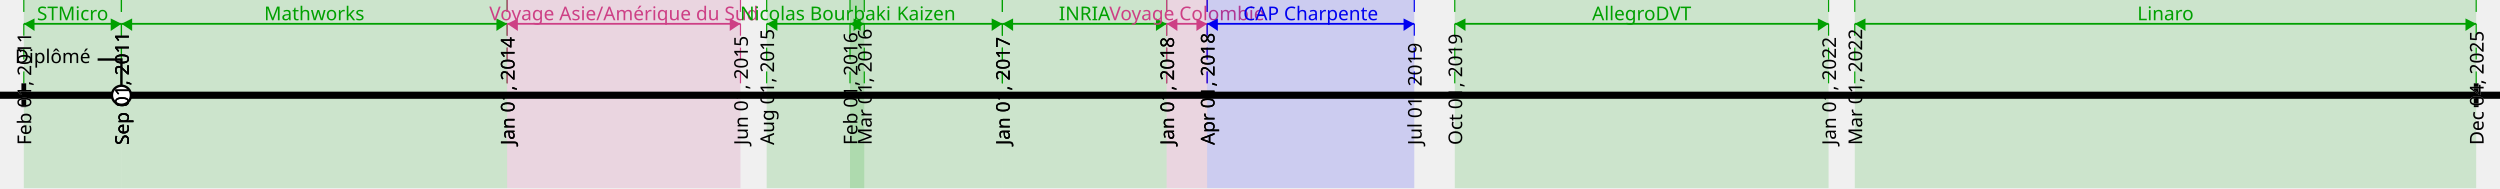
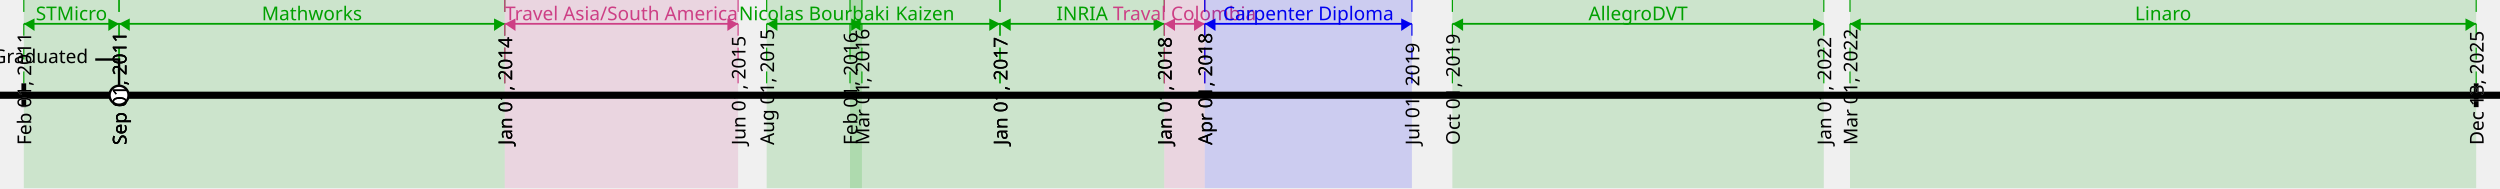
<svg xmlns="http://www.w3.org/2000/svg" baseProfile="full" height="79.0" version="1.1" width="1050">
  <defs>
    <marker id="id1" markerHeight="10" markerWidth="10" orient="auto" refX="0" refY="3">
      <path d="M6,0 L6,7 L0,3 L6,0" fill="#00A000" />
    </marker>
    <marker id="id2" markerHeight="10" markerWidth="10" orient="auto" refX="6" refY="3">
      <path d="M0,0 L0,7 L6,3 L0,0" fill="#00A000" />
    </marker>
    <marker id="id3" markerHeight="10" markerWidth="10" orient="auto" refX="0" refY="3">
      <path d="M6,0 L6,7 L0,3 L6,0" fill="#CD3F85" />
    </marker>
    <marker id="id4" markerHeight="10" markerWidth="10" orient="auto" refX="6" refY="3">
      <path d="M0,0 L0,7 L6,3 L0,0" fill="#CD3F85" />
    </marker>
    <marker id="id5" markerHeight="10" markerWidth="10" orient="auto" refX="0" refY="3">
      <path d="M6,0 L6,7 L0,3 L6,0" fill="#0000F0" />
    </marker>
    <marker id="id6" markerHeight="10" markerWidth="10" orient="auto" refX="6" refY="3">
      <path d="M0,0 L0,7 L6,3 L0,0" fill="#0000F0" />
    </marker>
  </defs>
-   <rect fill="#00A000" fill-opacity="0.15" height="79.0" width="41" x="10" y="0" />
+   <rect fill="#00A000" fill-opacity="0.15" height="79.0" width="40" x="10" y="0" />
  <line stroke="#00A000" stroke-dasharray="5 5" stroke-width="0.5" x1="10" x2="10" y1="0" y2="40" />
-   <line stroke="#00A000" stroke-dasharray="5 5" stroke-width="0.5" x1="51" x2="51" y1="0" y2="40" />
-   <line marker-end="url(#id2)" marker-start="url(#id1)" stroke="#00A000" stroke-width="0.75" x1="10" x2="51" y1="10" y2="10" />
-   <text fill="#00A000" font-family="Helevetica" font-size="6pt" stroke="none" text-anchor="middle" x="30.5" y="8.5">STMicro</text>
-   <rect fill="#00A000" fill-opacity="0.15" height="79.0" width="162" x="51" y="0" />
-   <line stroke="#00A000" stroke-dasharray="5 5" stroke-width="0.5" x1="51" x2="51" y1="0" y2="40" />
-   <line stroke="#00A000" stroke-dasharray="5 5" stroke-width="0.5" x1="213" x2="213" y1="0" y2="40" />
-   <line marker-end="url(#id2)" marker-start="url(#id1)" stroke="#00A000" stroke-width="0.75" x1="51" x2="213" y1="10" y2="10" />
-   <text fill="#00A000" font-family="Helevetica" font-size="6pt" stroke="none" text-anchor="middle" x="132.0" y="8.5">Mathworks</text>
-   <rect fill="#CD3F85" fill-opacity="0.15" height="79.0" width="98" x="213" y="0" />
-   <line stroke="#CD3F85" stroke-dasharray="5 5" stroke-width="0.5" x1="213" x2="213" y1="0" y2="40" />
-   <line stroke="#CD3F85" stroke-dasharray="5 5" stroke-width="0.5" x1="311" x2="311" y1="0" y2="40" />
-   <line marker-end="url(#id4)" marker-start="url(#id3)" stroke="#CD3F85" stroke-width="0.75" x1="213" x2="311" y1="10" y2="10" />
-   <text fill="#CD3F85" font-family="Helevetica" font-size="6pt" stroke="none" text-anchor="middle" x="262.0" y="8.5">Voyage Asie/Amérique du Sud</text>
-   <rect fill="#00A000" fill-opacity="0.15" height="79.0" width="41" x="322" y="0" />
+   <line stroke="#00A000" stroke-dasharray="5 5" stroke-width="0.5" x1="50" x2="50" y1="0" y2="40" />
+   <line marker-end="url(#id2)" marker-start="url(#id1)" stroke="#00A000" stroke-width="0.75" x1="10" x2="50" y1="10" y2="10" />
+   <text fill="#00A000" font-family="Helevetica" font-size="6pt" stroke="none" text-anchor="middle" x="30.0" y="8.5">STMicro</text>
+   <rect fill="#00A000" fill-opacity="0.15" height="79.0" width="162" x="50" y="0" />
+   <line stroke="#00A000" stroke-dasharray="5 5" stroke-width="0.5" x1="50" x2="50" y1="0" y2="40" />
+   <line stroke="#00A000" stroke-dasharray="5 5" stroke-width="0.5" x1="212" x2="212" y1="0" y2="40" />
+   <line marker-end="url(#id2)" marker-start="url(#id1)" stroke="#00A000" stroke-width="0.75" x1="50" x2="212" y1="10" y2="10" />
+   <text fill="#00A000" font-family="Helevetica" font-size="6pt" stroke="none" text-anchor="middle" x="131.0" y="8.5">Mathworks</text>
+   <rect fill="#CD3F85" fill-opacity="0.15" height="79.0" width="98" x="212" y="0" />
+   <line stroke="#CD3F85" stroke-dasharray="5 5" stroke-width="0.5" x1="212" x2="212" y1="0" y2="40" />
+   <line stroke="#CD3F85" stroke-dasharray="5 5" stroke-width="0.5" x1="310" x2="310" y1="0" y2="40" />
+   <line marker-end="url(#id4)" marker-start="url(#id3)" stroke="#CD3F85" stroke-width="0.75" x1="212" x2="310" y1="10" y2="10" />
+   <text fill="#CD3F85" font-family="Helevetica" font-size="6pt" stroke="none" text-anchor="middle" x="261.0" y="8.5">Travel Asia/South America</text>
+   <rect fill="#00A000" fill-opacity="0.15" height="79.0" width="40" x="322" y="0" />
  <line stroke="#00A000" stroke-dasharray="5 5" stroke-width="0.5" x1="322" x2="322" y1="0" y2="40" />
-   <line stroke="#00A000" stroke-dasharray="5 5" stroke-width="0.5" x1="363" x2="363" y1="0" y2="40" />
-   <line marker-end="url(#id2)" marker-start="url(#id1)" stroke="#00A000" stroke-width="0.75" x1="322" x2="363" y1="10" y2="10" />
-   <text fill="#00A000" font-family="Helevetica" font-size="6pt" stroke="none" text-anchor="middle" x="342.5" y="8.5">Nicolas Bourbaki</text>
-   <rect fill="#00A000" fill-opacity="0.15" height="79.0" width="64" x="357" y="0" />
+   <line stroke="#00A000" stroke-dasharray="5 5" stroke-width="0.5" x1="362" x2="362" y1="0" y2="40" />
+   <line marker-end="url(#id2)" marker-start="url(#id1)" stroke="#00A000" stroke-width="0.75" x1="322" x2="362" y1="10" y2="10" />
+   <text fill="#00A000" font-family="Helevetica" font-size="6pt" stroke="none" text-anchor="middle" x="342.0" y="8.5">Nicolas Bourbaki</text>
+   <rect fill="#00A000" fill-opacity="0.15" height="79.0" width="63" x="357" y="0" />
  <line stroke="#00A000" stroke-dasharray="5 5" stroke-width="0.5" x1="357" x2="357" y1="0" y2="40" />
-   <line stroke="#00A000" stroke-dasharray="5 5" stroke-width="0.5" x1="421" x2="421" y1="0" y2="40" />
-   <line marker-end="url(#id2)" marker-start="url(#id1)" stroke="#00A000" stroke-width="0.75" x1="357" x2="421" y1="10" y2="10" />
-   <text fill="#00A000" font-family="Helevetica" font-size="6pt" stroke="none" text-anchor="middle" x="389.0" y="8.5">Kaizen</text>
-   <rect fill="#00A000" fill-opacity="0.15" height="79.0" width="69" x="421" y="0" />
-   <line stroke="#00A000" stroke-dasharray="5 5" stroke-width="0.5" x1="421" x2="421" y1="0" y2="40" />
-   <line stroke="#00A000" stroke-dasharray="5 5" stroke-width="0.5" x1="490" x2="490" y1="0" y2="40" />
-   <line marker-end="url(#id2)" marker-start="url(#id1)" stroke="#00A000" stroke-width="0.75" x1="421" x2="490" y1="10" y2="10" />
-   <text fill="#00A000" font-family="Helevetica" font-size="6pt" stroke="none" text-anchor="middle" x="455.5" y="8.5">INRIA</text>
-   <rect fill="#CD3F85" fill-opacity="0.15" height="79.0" width="17" x="490" y="0" />
-   <line stroke="#CD3F85" stroke-dasharray="5 5" stroke-width="0.5" x1="490" x2="490" y1="0" y2="40" />
-   <line stroke="#CD3F85" stroke-dasharray="5 5" stroke-width="0.5" x1="507" x2="507" y1="0" y2="40" />
-   <line marker-end="url(#id4)" marker-start="url(#id3)" stroke="#CD3F85" stroke-width="0.75" x1="490" x2="507" y1="10" y2="10" />
-   <text fill="#CD3F85" font-family="Helevetica" font-size="6pt" stroke="none" text-anchor="middle" x="498.5" y="8.5">Voyage Colombie</text>
-   <rect fill="#0000F0" fill-opacity="0.15" height="79.0" width="87" x="507" y="0" />
-   <line stroke="#0000F0" stroke-dasharray="5 5" stroke-width="0.5" x1="507" x2="507" y1="0" y2="40" />
-   <line stroke="#0000F0" stroke-dasharray="5 5" stroke-width="0.5" x1="594" x2="594" y1="0" y2="40" />
-   <line marker-end="url(#id6)" marker-start="url(#id5)" stroke="#0000F0" stroke-width="0.75" x1="507" x2="594" y1="10" y2="10" />
-   <text fill="#0000F0" font-family="Helevetica" font-size="6pt" stroke="none" text-anchor="middle" x="550.5" y="8.5">CAP Charpente</text>
-   <rect fill="#00A000" fill-opacity="0.15" height="79.0" width="157" x="611" y="0" />
-   <line stroke="#00A000" stroke-dasharray="5 5" stroke-width="0.5" x1="611" x2="611" y1="0" y2="40" />
-   <line stroke="#00A000" stroke-dasharray="5 5" stroke-width="0.5" x1="768" x2="768" y1="0" y2="40" />
-   <line marker-end="url(#id2)" marker-start="url(#id1)" stroke="#00A000" stroke-width="0.75" x1="611" x2="768" y1="10" y2="10" />
-   <text fill="#00A000" font-family="Helevetica" font-size="6pt" stroke="none" text-anchor="middle" x="689.5" y="8.5">AllegroDVT</text>
-   <rect fill="#00A000" fill-opacity="0.15" height="79.0" width="261" x="779" y="0" />
-   <line stroke="#00A000" stroke-dasharray="5 5" stroke-width="0.5" x1="779" x2="779" y1="0" y2="40" />
+   <line stroke="#00A000" stroke-dasharray="5 5" stroke-width="0.5" x1="420" x2="420" y1="0" y2="40" />
+   <line marker-end="url(#id2)" marker-start="url(#id1)" stroke="#00A000" stroke-width="0.75" x1="357" x2="420" y1="10" y2="10" />
+   <text fill="#00A000" font-family="Helevetica" font-size="6pt" stroke="none" text-anchor="middle" x="388.5" y="8.5">Kaizen</text>
+   <rect fill="#00A000" fill-opacity="0.15" height="79.0" width="69" x="420" y="0" />
+   <line stroke="#00A000" stroke-dasharray="5 5" stroke-width="0.5" x1="420" x2="420" y1="0" y2="40" />
+   <line stroke="#00A000" stroke-dasharray="5 5" stroke-width="0.5" x1="489" x2="489" y1="0" y2="40" />
+   <line marker-end="url(#id2)" marker-start="url(#id1)" stroke="#00A000" stroke-width="0.75" x1="420" x2="489" y1="10" y2="10" />
+   <text fill="#00A000" font-family="Helevetica" font-size="6pt" stroke="none" text-anchor="middle" x="454.5" y="8.5">INRIA</text>
+   <rect fill="#CD3F85" fill-opacity="0.15" height="79.0" width="17" x="489" y="0" />
+   <line stroke="#CD3F85" stroke-dasharray="5 5" stroke-width="0.5" x1="489" x2="489" y1="0" y2="40" />
+   <line stroke="#CD3F85" stroke-dasharray="5 5" stroke-width="0.5" x1="506" x2="506" y1="0" y2="40" />
+   <line marker-end="url(#id4)" marker-start="url(#id3)" stroke="#CD3F85" stroke-width="0.75" x1="489" x2="506" y1="10" y2="10" />
+   <text fill="#CD3F85" font-family="Helevetica" font-size="6pt" stroke="none" text-anchor="middle" x="497.5" y="8.5">Traval Colombia</text>
+   <rect fill="#0000F0" fill-opacity="0.15" height="79.0" width="87" x="506" y="0" />
+   <line stroke="#0000F0" stroke-dasharray="5 5" stroke-width="0.5" x1="506" x2="506" y1="0" y2="40" />
+   <line stroke="#0000F0" stroke-dasharray="5 5" stroke-width="0.5" x1="593" x2="593" y1="0" y2="40" />
+   <line marker-end="url(#id6)" marker-start="url(#id5)" stroke="#0000F0" stroke-width="0.75" x1="506" x2="593" y1="10" y2="10" />
+   <text fill="#0000F0" font-family="Helevetica" font-size="6pt" stroke="none" text-anchor="middle" x="549.5" y="8.5">Carpenter Diploma</text>
+   <rect fill="#00A000" fill-opacity="0.15" height="79.0" width="156" x="610" y="0" />
+   <line stroke="#00A000" stroke-dasharray="5 5" stroke-width="0.5" x1="610" x2="610" y1="0" y2="40" />
+   <line stroke="#00A000" stroke-dasharray="5 5" stroke-width="0.5" x1="766" x2="766" y1="0" y2="40" />
+   <line marker-end="url(#id2)" marker-start="url(#id1)" stroke="#00A000" stroke-width="0.75" x1="610" x2="766" y1="10" y2="10" />
+   <text fill="#00A000" font-family="Helevetica" font-size="6pt" stroke="none" text-anchor="middle" x="688.0" y="8.5">AllegroDVT</text>
+   <rect fill="#00A000" fill-opacity="0.15" height="79.0" width="263" x="777" y="0" />
+   <line stroke="#00A000" stroke-dasharray="5 5" stroke-width="0.5" x1="777" x2="777" y1="0" y2="40" />
  <line stroke="#00A000" stroke-dasharray="5 5" stroke-width="0.5" x1="1040" x2="1040" y1="0" y2="40" />
-   <line marker-end="url(#id2)" marker-start="url(#id1)" stroke="#00A000" stroke-width="0.75" x1="779" x2="1040" y1="10" y2="10" />
-   <text fill="#00A000" font-family="Helevetica" font-size="6pt" stroke="none" text-anchor="middle" x="909.5" y="8.5">Linaro</text>
+   <line marker-end="url(#id2)" marker-start="url(#id1)" stroke="#00A000" stroke-width="0.75" x1="777" x2="1040" y1="10" y2="10" />
+   <text fill="#00A000" font-family="Helevetica" font-size="6pt" stroke="none" text-anchor="middle" x="908.5" y="8.5">Linaro</text>
  <g transform="translate(0,40)">
    <line stroke="#000000" stroke-width="3" x1="0" x2="1050" y1="0" y2="0" />
    <line stroke="#000000" stroke-width="2" x1="10" x2="10" y1="-5" y2="5" />
    <text fill="#C0C0C0" font-family="Helevetica" font-size="6pt" stroke="none" text-anchor="end" transform="rotate(180, 10, 0)" writing-mode="tb" x="10" y="-10">Feb 01, 2011</text>
    <line stroke="#000000" stroke-width="2" x1="1040" x2="1040" y1="-5" y2="5" />
-     <text fill="#C0C0C0" font-family="Helevetica" font-size="6pt" stroke="none" text-anchor="end" transform="rotate(180, 1040, 0)" writing-mode="tb" x="1040" y="-10">Dec 04, 2025</text>
-     <path d="M51,0 L51,-15 L41,-15" fill="none" stroke="#000000" stroke-width="1" />
-     <text fill="#000000" font-family="Helevetica" font-size="6pt" stroke="none" text-anchor="end" x="38" y="-13.5">Diplômé</text>
-     <text fill="#000000" font-family="Helevetica" font-size="6pt" stroke="none" text-anchor="end" transform="rotate(180, 51, 0)" writing-mode="tb" x="51" y="-10">Sep 01, 2011</text>
-     <circle cx="51" cy="0" fill="white" r="4" stroke="#000000" stroke-width="1" />
+     <text fill="#C0C0C0" font-family="Helevetica" font-size="6pt" stroke="none" text-anchor="end" transform="rotate(180, 1040, 0)" writing-mode="tb" x="1040" y="-10">Dec 13, 2025</text>
+     <path d="M50,0 L50,-15 L40,-15" fill="none" stroke="#000000" stroke-width="1" />
+     <text fill="#000000" font-family="Helevetica" font-size="6pt" stroke="none" text-anchor="end" x="37" y="-13.5">Graduated</text>
+     <text fill="#000000" font-family="Helevetica" font-size="6pt" stroke="none" text-anchor="end" transform="rotate(180, 50, 0)" writing-mode="tb" x="50" y="-10">Sep 01, 2011</text>
+     <circle cx="50" cy="0" fill="white" r="4" stroke="#000000" stroke-width="1" />
    <text fill="#000000" font-family="Helevetica" font-size="6pt" stroke="none" text-anchor="end" transform="rotate(180, 10, 0)" writing-mode="tb" x="10" y="-10">Feb 01, 2011</text>
-     <text fill="#000000" font-family="Helevetica" font-size="6pt" stroke="none" text-anchor="end" transform="rotate(180, 51, 0)" writing-mode="tb" x="51" y="-10">Sep 01, 2011</text>
-     <text fill="#000000" font-family="Helevetica" font-size="6pt" stroke="none" text-anchor="end" transform="rotate(180, 51, 0)" writing-mode="tb" x="51" y="-10">Sep 01, 2011</text>
-     <text fill="#000000" font-family="Helevetica" font-size="6pt" stroke="none" text-anchor="end" transform="rotate(180, 213, 0)" writing-mode="tb" x="213" y="-10">Jan 01, 2014</text>
-     <text fill="#000000" font-family="Helevetica" font-size="6pt" stroke="none" text-anchor="end" transform="rotate(180, 213, 0)" writing-mode="tb" x="213" y="-10">Jan 01, 2014</text>
-     <text fill="#000000" font-family="Helevetica" font-size="6pt" stroke="none" text-anchor="end" transform="rotate(180, 311, 0)" writing-mode="tb" x="311" y="-10">Jun 01, 2015</text>
+     <text fill="#000000" font-family="Helevetica" font-size="6pt" stroke="none" text-anchor="end" transform="rotate(180, 50, 0)" writing-mode="tb" x="50" y="-10">Sep 01, 2011</text>
+     <text fill="#000000" font-family="Helevetica" font-size="6pt" stroke="none" text-anchor="end" transform="rotate(180, 50, 0)" writing-mode="tb" x="50" y="-10">Sep 01, 2011</text>
+     <text fill="#000000" font-family="Helevetica" font-size="6pt" stroke="none" text-anchor="end" transform="rotate(180, 212, 0)" writing-mode="tb" x="212" y="-10">Jan 01, 2014</text>
+     <text fill="#000000" font-family="Helevetica" font-size="6pt" stroke="none" text-anchor="end" transform="rotate(180, 212, 0)" writing-mode="tb" x="212" y="-10">Jan 01, 2014</text>
+     <text fill="#000000" font-family="Helevetica" font-size="6pt" stroke="none" text-anchor="end" transform="rotate(180, 310, 0)" writing-mode="tb" x="310" y="-10">Jun 01, 2015</text>
    <text fill="#000000" font-family="Helevetica" font-size="6pt" stroke="none" text-anchor="end" transform="rotate(180, 322, 0)" writing-mode="tb" x="322" y="-10">Aug 01, 2015</text>
-     <text fill="#000000" font-family="Helevetica" font-size="6pt" stroke="none" text-anchor="end" transform="rotate(180, 363, 0)" writing-mode="tb" x="363" y="-10">Mar 01, 2016</text>
+     <text fill="#000000" font-family="Helevetica" font-size="6pt" stroke="none" text-anchor="end" transform="rotate(180, 362, 0)" writing-mode="tb" x="362" y="-10">Mar 01, 2016</text>
    <text fill="#000000" font-family="Helevetica" font-size="6pt" stroke="none" text-anchor="end" transform="rotate(180, 357, 0)" writing-mode="tb" x="357" y="-10">Feb 01, 2016</text>
-     <text fill="#000000" font-family="Helevetica" font-size="6pt" stroke="none" text-anchor="end" transform="rotate(180, 421, 0)" writing-mode="tb" x="421" y="-10">Jan 01, 2017</text>
-     <text fill="#000000" font-family="Helevetica" font-size="6pt" stroke="none" text-anchor="end" transform="rotate(180, 421, 0)" writing-mode="tb" x="421" y="-10">Jan 01, 2017</text>
-     <text fill="#000000" font-family="Helevetica" font-size="6pt" stroke="none" text-anchor="end" transform="rotate(180, 490, 0)" writing-mode="tb" x="490" y="-10">Jan 01, 2018</text>
-     <text fill="#000000" font-family="Helevetica" font-size="6pt" stroke="none" text-anchor="end" transform="rotate(180, 490, 0)" writing-mode="tb" x="490" y="-10">Jan 01, 2018</text>
-     <text fill="#000000" font-family="Helevetica" font-size="6pt" stroke="none" text-anchor="end" transform="rotate(180, 507, 0)" writing-mode="tb" x="507" y="-10">Apr 01, 2018</text>
-     <text fill="#000000" font-family="Helevetica" font-size="6pt" stroke="none" text-anchor="end" transform="rotate(180, 507, 0)" writing-mode="tb" x="507" y="-10">Apr 01, 2018</text>
-     <text fill="#000000" font-family="Helevetica" font-size="6pt" stroke="none" text-anchor="end" transform="rotate(180, 594, 0)" writing-mode="tb" x="594" y="-10">Jul 01, 2019</text>
-     <text fill="#000000" font-family="Helevetica" font-size="6pt" stroke="none" text-anchor="end" transform="rotate(180, 611, 0)" writing-mode="tb" x="611" y="-10">Oct 01, 2019</text>
-     <text fill="#000000" font-family="Helevetica" font-size="6pt" stroke="none" text-anchor="end" transform="rotate(180, 768, 0)" writing-mode="tb" x="768" y="-10">Jan 01, 2022</text>
-     <text fill="#000000" font-family="Helevetica" font-size="6pt" stroke="none" text-anchor="end" transform="rotate(180, 779, 0)" writing-mode="tb" x="779" y="-10">Mar 01, 2022</text>
-     <text fill="#000000" font-family="Helevetica" font-size="6pt" stroke="none" text-anchor="end" transform="rotate(180, 1040, 0)" writing-mode="tb" x="1040" y="-10">Dec 04, 2025</text>
+     <text fill="#000000" font-family="Helevetica" font-size="6pt" stroke="none" text-anchor="end" transform="rotate(180, 420, 0)" writing-mode="tb" x="420" y="-10">Jan 01, 2017</text>
+     <text fill="#000000" font-family="Helevetica" font-size="6pt" stroke="none" text-anchor="end" transform="rotate(180, 420, 0)" writing-mode="tb" x="420" y="-10">Jan 01, 2017</text>
+     <text fill="#000000" font-family="Helevetica" font-size="6pt" stroke="none" text-anchor="end" transform="rotate(180, 489, 0)" writing-mode="tb" x="489" y="-10">Jan 01, 2018</text>
+     <text fill="#000000" font-family="Helevetica" font-size="6pt" stroke="none" text-anchor="end" transform="rotate(180, 489, 0)" writing-mode="tb" x="489" y="-10">Jan 01, 2018</text>
+     <text fill="#000000" font-family="Helevetica" font-size="6pt" stroke="none" text-anchor="end" transform="rotate(180, 506, 0)" writing-mode="tb" x="506" y="-10">Apr 01, 2018</text>
+     <text fill="#000000" font-family="Helevetica" font-size="6pt" stroke="none" text-anchor="end" transform="rotate(180, 506, 0)" writing-mode="tb" x="506" y="-10">Apr 01, 2018</text>
+     <text fill="#000000" font-family="Helevetica" font-size="6pt" stroke="none" text-anchor="end" transform="rotate(180, 593, 0)" writing-mode="tb" x="593" y="-10">Jul 01, 2019</text>
+     <text fill="#000000" font-family="Helevetica" font-size="6pt" stroke="none" text-anchor="end" transform="rotate(180, 610, 0)" writing-mode="tb" x="610" y="-10">Oct 01, 2019</text>
+     <text fill="#000000" font-family="Helevetica" font-size="6pt" stroke="none" text-anchor="end" transform="rotate(180, 766, 0)" writing-mode="tb" x="766" y="-10">Jan 01, 2022</text>
+     <text fill="#000000" font-family="Helevetica" font-size="6pt" stroke="none" text-anchor="end" transform="rotate(180, 777, 0)" writing-mode="tb" x="777" y="-10">Mar 01, 2022</text>
+     <text fill="#000000" font-family="Helevetica" font-size="6pt" stroke="none" text-anchor="end" transform="rotate(180, 1040, 0)" writing-mode="tb" x="1040" y="-10">Dec 13, 2025</text>
  </g>
</svg>
